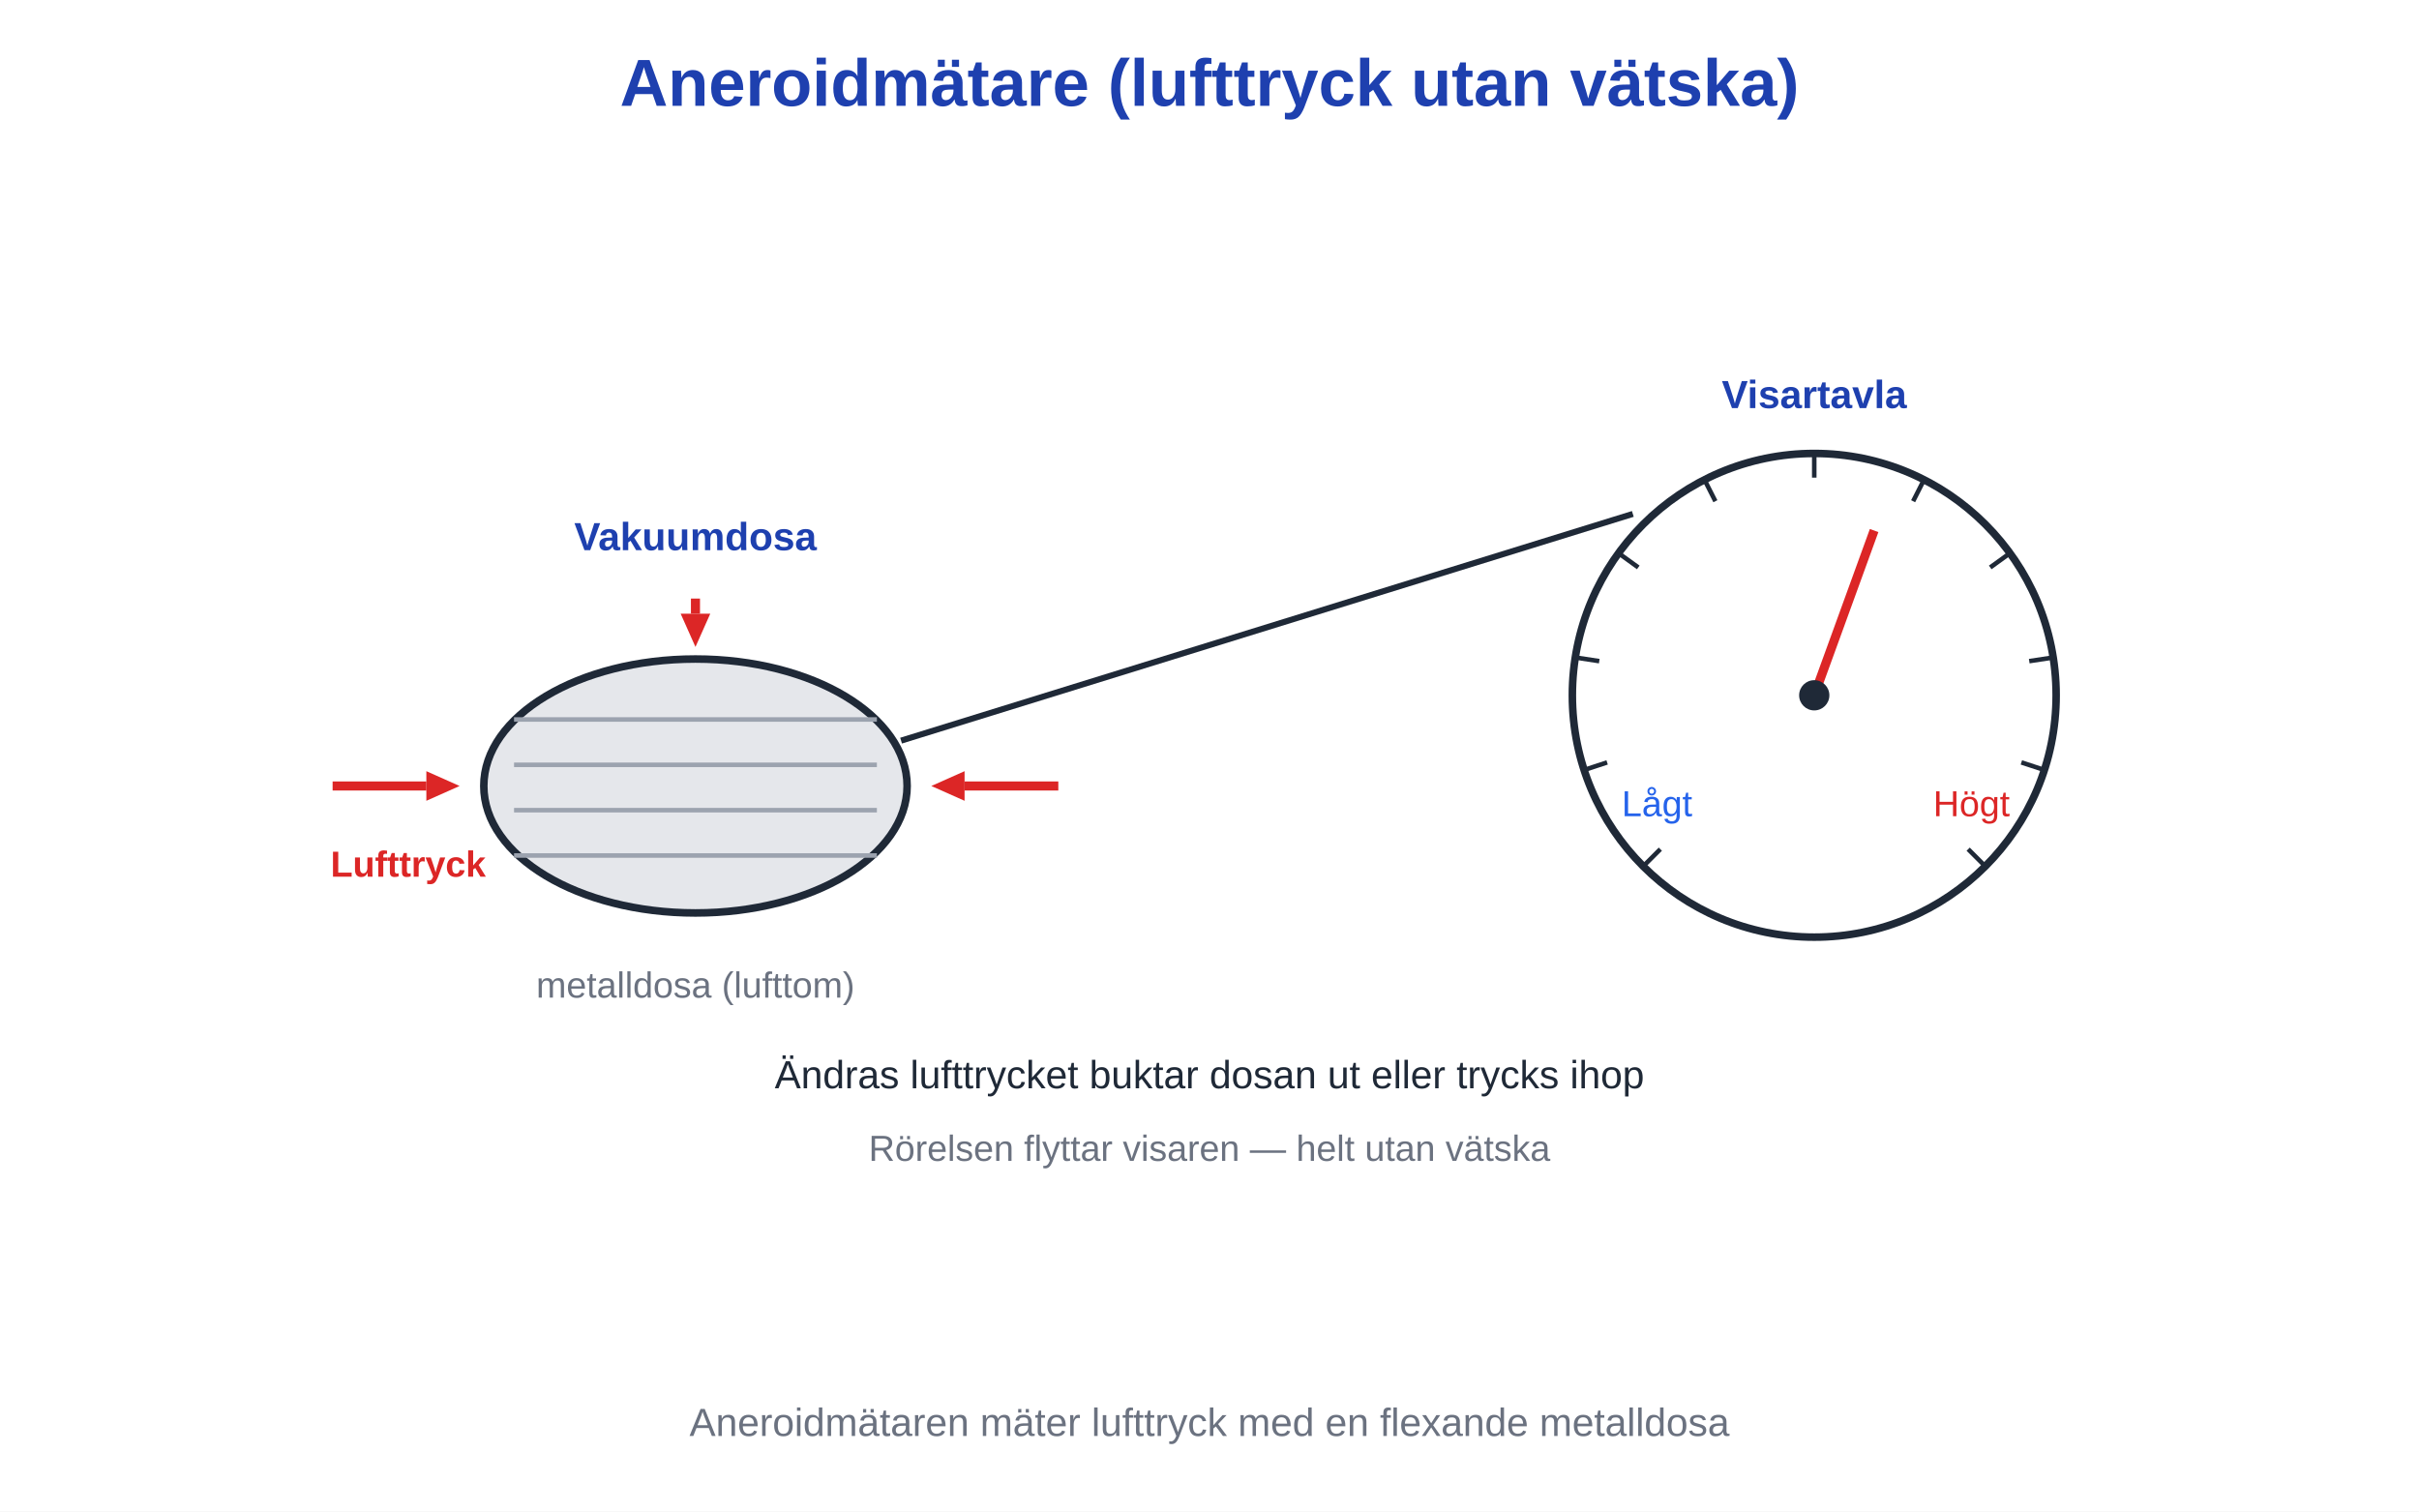
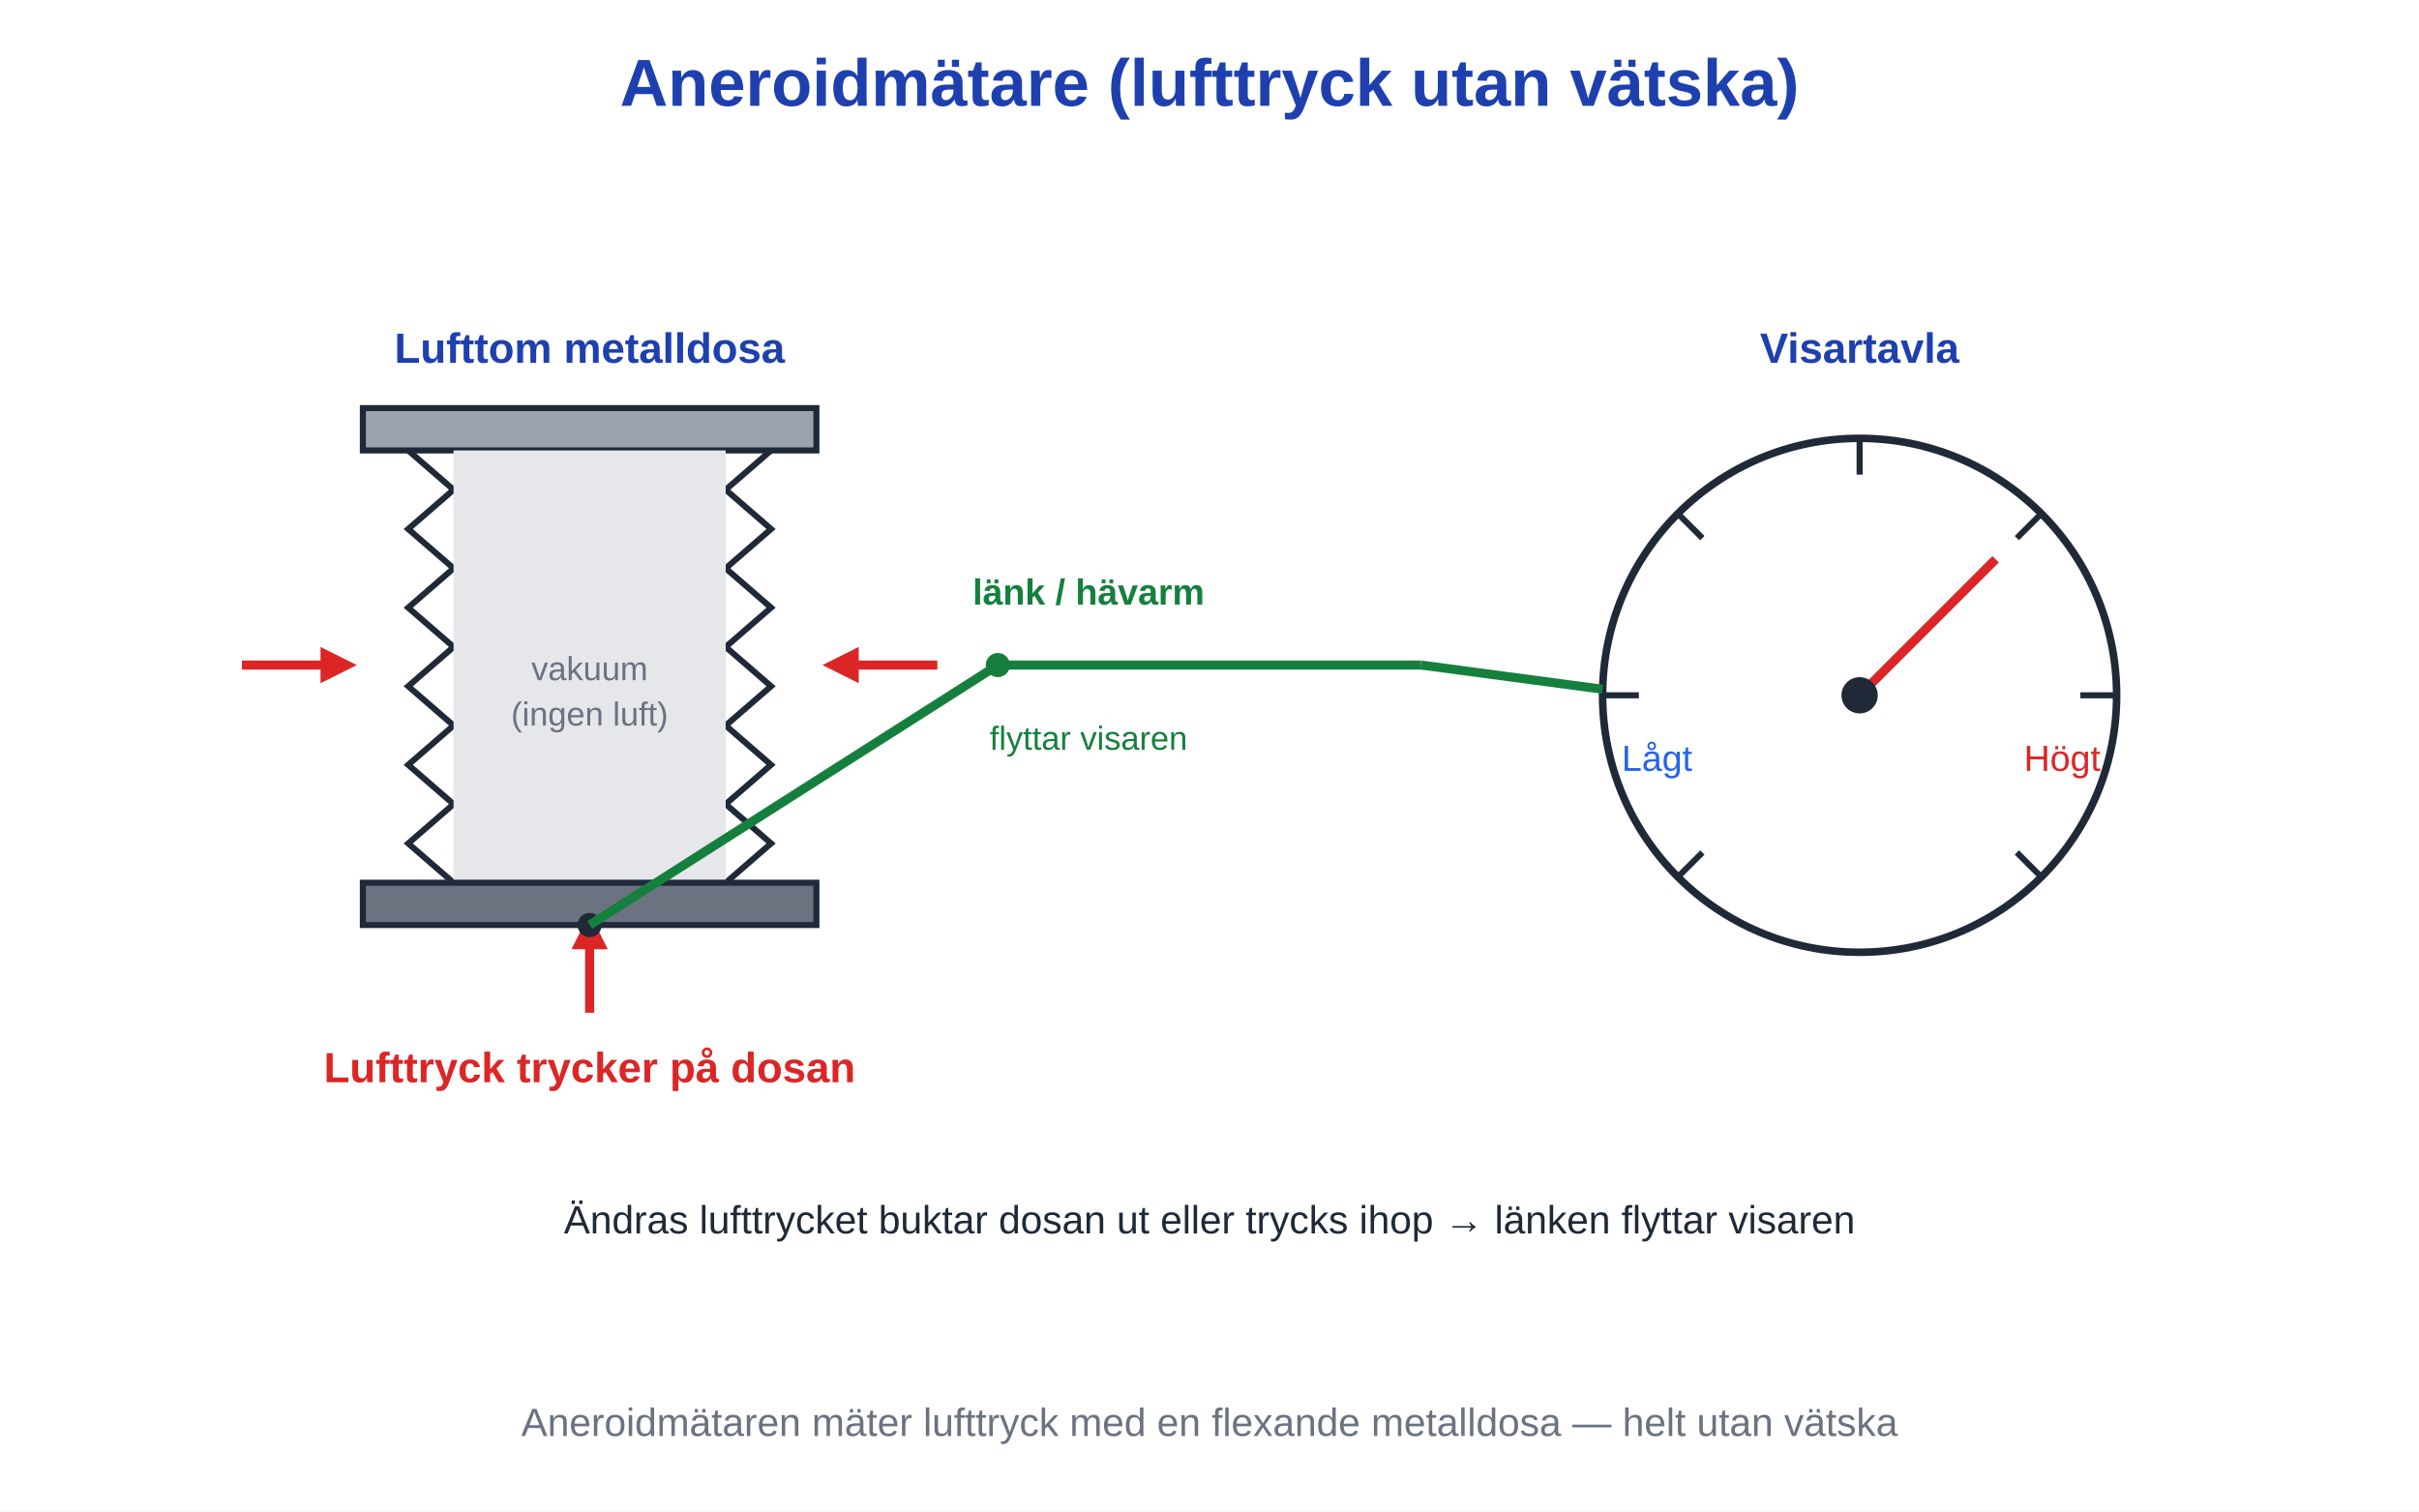
<svg xmlns="http://www.w3.org/2000/svg" viewBox="0 0 800 500" width="800" height="500">
  <rect width="800" height="500" fill="white" />
  <text x="400" y="35" font-family="Arial,sans-serif" font-size="22" fill="#1e40af" text-anchor="middle" font-weight="bold">Aneroidmätare (lufttryck utan vätska)</text>
-   <ellipse cx="230" cy="260" rx="70" ry="42" fill="#e5e7eb" stroke="#1f2937" stroke-width="2.5" />
-   <line x1="170" y1="238" x2="290" y2="238" stroke="#9ca3af" stroke-width="1.5" />
-   <line x1="170" y1="253" x2="290" y2="253" stroke="#9ca3af" stroke-width="1.5" />
-   <line x1="170" y1="268" x2="290" y2="268" stroke="#9ca3af" stroke-width="1.5" />
-   <line x1="170" y1="283" x2="290" y2="283" stroke="#9ca3af" stroke-width="1.5" />
-   <text x="230" y="330" font-family="Arial,sans-serif" font-size="12" fill="#6b7280" text-anchor="middle">metalldosa (lufttom)</text>
-   <text x="230" y="182" font-family="Arial,sans-serif" font-size="13" fill="#1e40af" text-anchor="middle" font-weight="bold">Vakuumdosa</text>
-   <line x1="110.0" y1="260.0" x2="141.0" y2="260.0" stroke="#dc2626" stroke-width="3" />
-   <polygon points="152.0,260.0 141.0,264.9 141.0,255.1" fill="#dc2626" />
-   <line x1="230.0" y1="198.0" x2="230.0" y2="203.0" stroke="#dc2626" stroke-width="3" />
-   <polygon points="230.0,214.0 225.1,203.0 234.9,203.0" fill="#dc2626" />
-   <line x1="350.0" y1="260.0" x2="319.0" y2="260.0" stroke="#dc2626" stroke-width="3" />
-   <polygon points="308.0,260.0 319.0,255.1 319.0,264.9" fill="#dc2626" />
-   <text x="135" y="290" font-family="Arial,sans-serif" font-size="12" fill="#dc2626" text-anchor="middle" font-weight="bold">Lufttryck</text>
-   <line x1="298" y1="245" x2="540" y2="170" stroke="#1f2937" stroke-width="2" />
-   <circle cx="600" cy="230" r="80" fill="white" stroke="#1f2937" stroke-width="2.5" />
-   <line x1="549.1" y1="280.9" x2="543.4" y2="286.6" stroke="#1f2937" stroke-width="1.5" />
-   <line x1="531.5" y1="252.2" x2="523.9" y2="254.7" stroke="#1f2937" stroke-width="1.5" />
-   <line x1="528.9" y1="218.7" x2="521.0" y2="217.5" stroke="#1f2937" stroke-width="1.5" />
-   <line x1="541.8" y1="187.7" x2="535.3" y2="183.0" stroke="#1f2937" stroke-width="1.5" />
-   <line x1="567.3" y1="165.8" x2="563.7" y2="158.7" stroke="#1f2937" stroke-width="1.5" />
-   <line x1="600.0" y1="158.0" x2="600.0" y2="150.0" stroke="#1f2937" stroke-width="1.5" />
-   <line x1="632.7" y1="165.8" x2="636.3" y2="158.7" stroke="#1f2937" stroke-width="1.5" />
-   <line x1="658.2" y1="187.7" x2="664.7" y2="183.0" stroke="#1f2937" stroke-width="1.5" />
-   <line x1="671.1" y1="218.7" x2="679.0" y2="217.5" stroke="#1f2937" stroke-width="1.5" />
-   <line x1="668.5" y1="252.2" x2="676.1" y2="254.7" stroke="#1f2937" stroke-width="1.5" />
-   <line x1="650.9" y1="280.9" x2="656.6" y2="286.6" stroke="#1f2937" stroke-width="1.5" />
-   <line x1="600" y1="230" x2="619.8" y2="175.5" stroke="#dc2626" stroke-width="3" />
-   <circle cx="600" cy="230" r="5" fill="#1f2937" />
-   <text x="548" y="270" font-family="Arial,sans-serif" font-size="12" fill="#2563eb" text-anchor="middle">Lågt</text>
-   <text x="652" y="270" font-family="Arial,sans-serif" font-size="12" fill="#dc2626" text-anchor="middle">Högt</text>
-   <text x="600" y="135" font-family="Arial,sans-serif" font-size="13" fill="#1e40af" text-anchor="middle" font-weight="bold">Visartavla</text>
-   <text x="400" y="360" font-family="Arial,sans-serif" font-size="13" fill="#1f2937" text-anchor="middle">Ändras lufttrycket buktar dosan ut eller trycks ihop</text>
-   <text x="400" y="384" font-family="Arial,sans-serif" font-size="12" fill="#6b7280" text-anchor="middle">Rörelsen flyttar visaren — helt utan vätska</text>
-   <text x="400" y="475" font-family="Arial,sans-serif" font-size="13" fill="#6b7280" text-anchor="middle">Aneroidmätaren mäter lufttryck med en flexande metalldosa</text>
+   <text x="195" y="120" font-family="Arial,sans-serif" font-size="14" fill="#1e40af" text-anchor="middle" font-weight="bold">Lufttom metalldosa</text>
+   <rect x="120" y="135" width="150" height="14" fill="#9ca3af" stroke="#1f2937" stroke-width="2" />
+   <path d="M 135 149 L 150 162 L 135 175 L 150 188 L 135 201 L 150 214 L 135 227 L 150 240 L 135 253 L 150 266 L 135 279 L 150 292" fill="none" stroke="#1f2937" stroke-width="2" />
+   <path d="M 255 149 L 240 162 L 255 175 L 240 188 L 255 201 L 240 214 L 255 227 L 240 240 L 255 253 L 240 266 L 255 279 L 240 292" fill="none" stroke="#1f2937" stroke-width="2" />
+   <rect x="150" y="149" width="90" height="143" fill="#e5e7eb" />
+   <text x="195" y="225" font-family="Arial,sans-serif" font-size="11" fill="#6b7280" text-anchor="middle">vakuum</text>
+   <text x="195" y="240" font-family="Arial,sans-serif" font-size="11" fill="#6b7280" text-anchor="middle">(ingen luft)</text>
+   <rect x="120" y="292" width="150" height="14" fill="#6b7280" stroke="#1f2937" stroke-width="2" />
+   <line x1="195" y1="335" x2="195" y2="312" stroke="#dc2626" stroke-width="3" />
+   <polygon points="195,302 189,314 201,314" fill="#dc2626" />
+   <line x1="80" y1="220" x2="108" y2="220" stroke="#dc2626" stroke-width="3" />
+   <polygon points="118,220 106,214 106,226" fill="#dc2626" />
+   <line x1="310" y1="220" x2="282" y2="220" stroke="#dc2626" stroke-width="3" />
+   <polygon points="272,220 284,214 284,226" fill="#dc2626" />
+   <text x="195" y="358" font-family="Arial,sans-serif" font-size="14" fill="#dc2626" text-anchor="middle" font-weight="bold">Lufttryck trycker på dosan</text>
+   <circle cx="195" cy="306" r="4" fill="#1f2937" />
+   <line x1="195" y1="306" x2="330" y2="220" stroke="#15803d" stroke-width="3" />
+   <circle cx="330" cy="220" r="4" fill="#15803d" />
+   <line x1="330" y1="220" x2="470" y2="220" stroke="#15803d" stroke-width="3" />
+   <text x="360" y="200" font-family="Arial,sans-serif" font-size="12" fill="#15803d" text-anchor="middle" font-weight="bold">länk / hävarm</text>
+   <text x="360" y="248" font-family="Arial,sans-serif" font-size="11" fill="#15803d" text-anchor="middle">flyttar visaren</text>
+   <text x="615" y="120" font-family="Arial,sans-serif" font-size="14" fill="#1e40af" text-anchor="middle" font-weight="bold">Visartavla</text>
+   <circle cx="615" cy="230" r="85" fill="white" stroke="#1f2937" stroke-width="2.5" />
+   <line x1="615" y1="145" x2="615" y2="157" stroke="#1f2937" stroke-width="2" />
+   <line x1="700" y1="230" x2="688" y2="230" stroke="#1f2937" stroke-width="2" />
+   <line x1="530" y1="230" x2="542" y2="230" stroke="#1f2937" stroke-width="2" />
+   <line x1="555" y1="170" x2="563" y2="178" stroke="#1f2937" stroke-width="2" />
+   <line x1="675" y1="170" x2="667" y2="178" stroke="#1f2937" stroke-width="2" />
+   <line x1="555" y1="290" x2="563" y2="282" stroke="#1f2937" stroke-width="2" />
+   <line x1="675" y1="290" x2="667" y2="282" stroke="#1f2937" stroke-width="2" />
+   <text x="548" y="255" font-family="Arial,sans-serif" font-size="12" fill="#2563eb" text-anchor="middle">Lågt</text>
+   <text x="682" y="255" font-family="Arial,sans-serif" font-size="12" fill="#dc2626" text-anchor="middle">Högt</text>
+   <line x1="615" y1="230" x2="660" y2="185" stroke="#dc2626" stroke-width="3" />
+   <circle cx="615" cy="230" r="6" fill="#1f2937" />
+   <line x1="470" y1="220" x2="530" y2="228" stroke="#15803d" stroke-width="3" />
+   <text x="400" y="408" font-family="Arial,sans-serif" font-size="13" fill="#1f2937" text-anchor="middle">Ändras lufttrycket buktar dosan ut eller trycks ihop → länken flyttar visaren</text>
+   <text x="400" y="475" font-family="Arial,sans-serif" font-size="13" fill="#6b7280" text-anchor="middle">Aneroidmätaren mäter lufttryck med en flexande metalldosa — helt utan vätska</text>
</svg>
